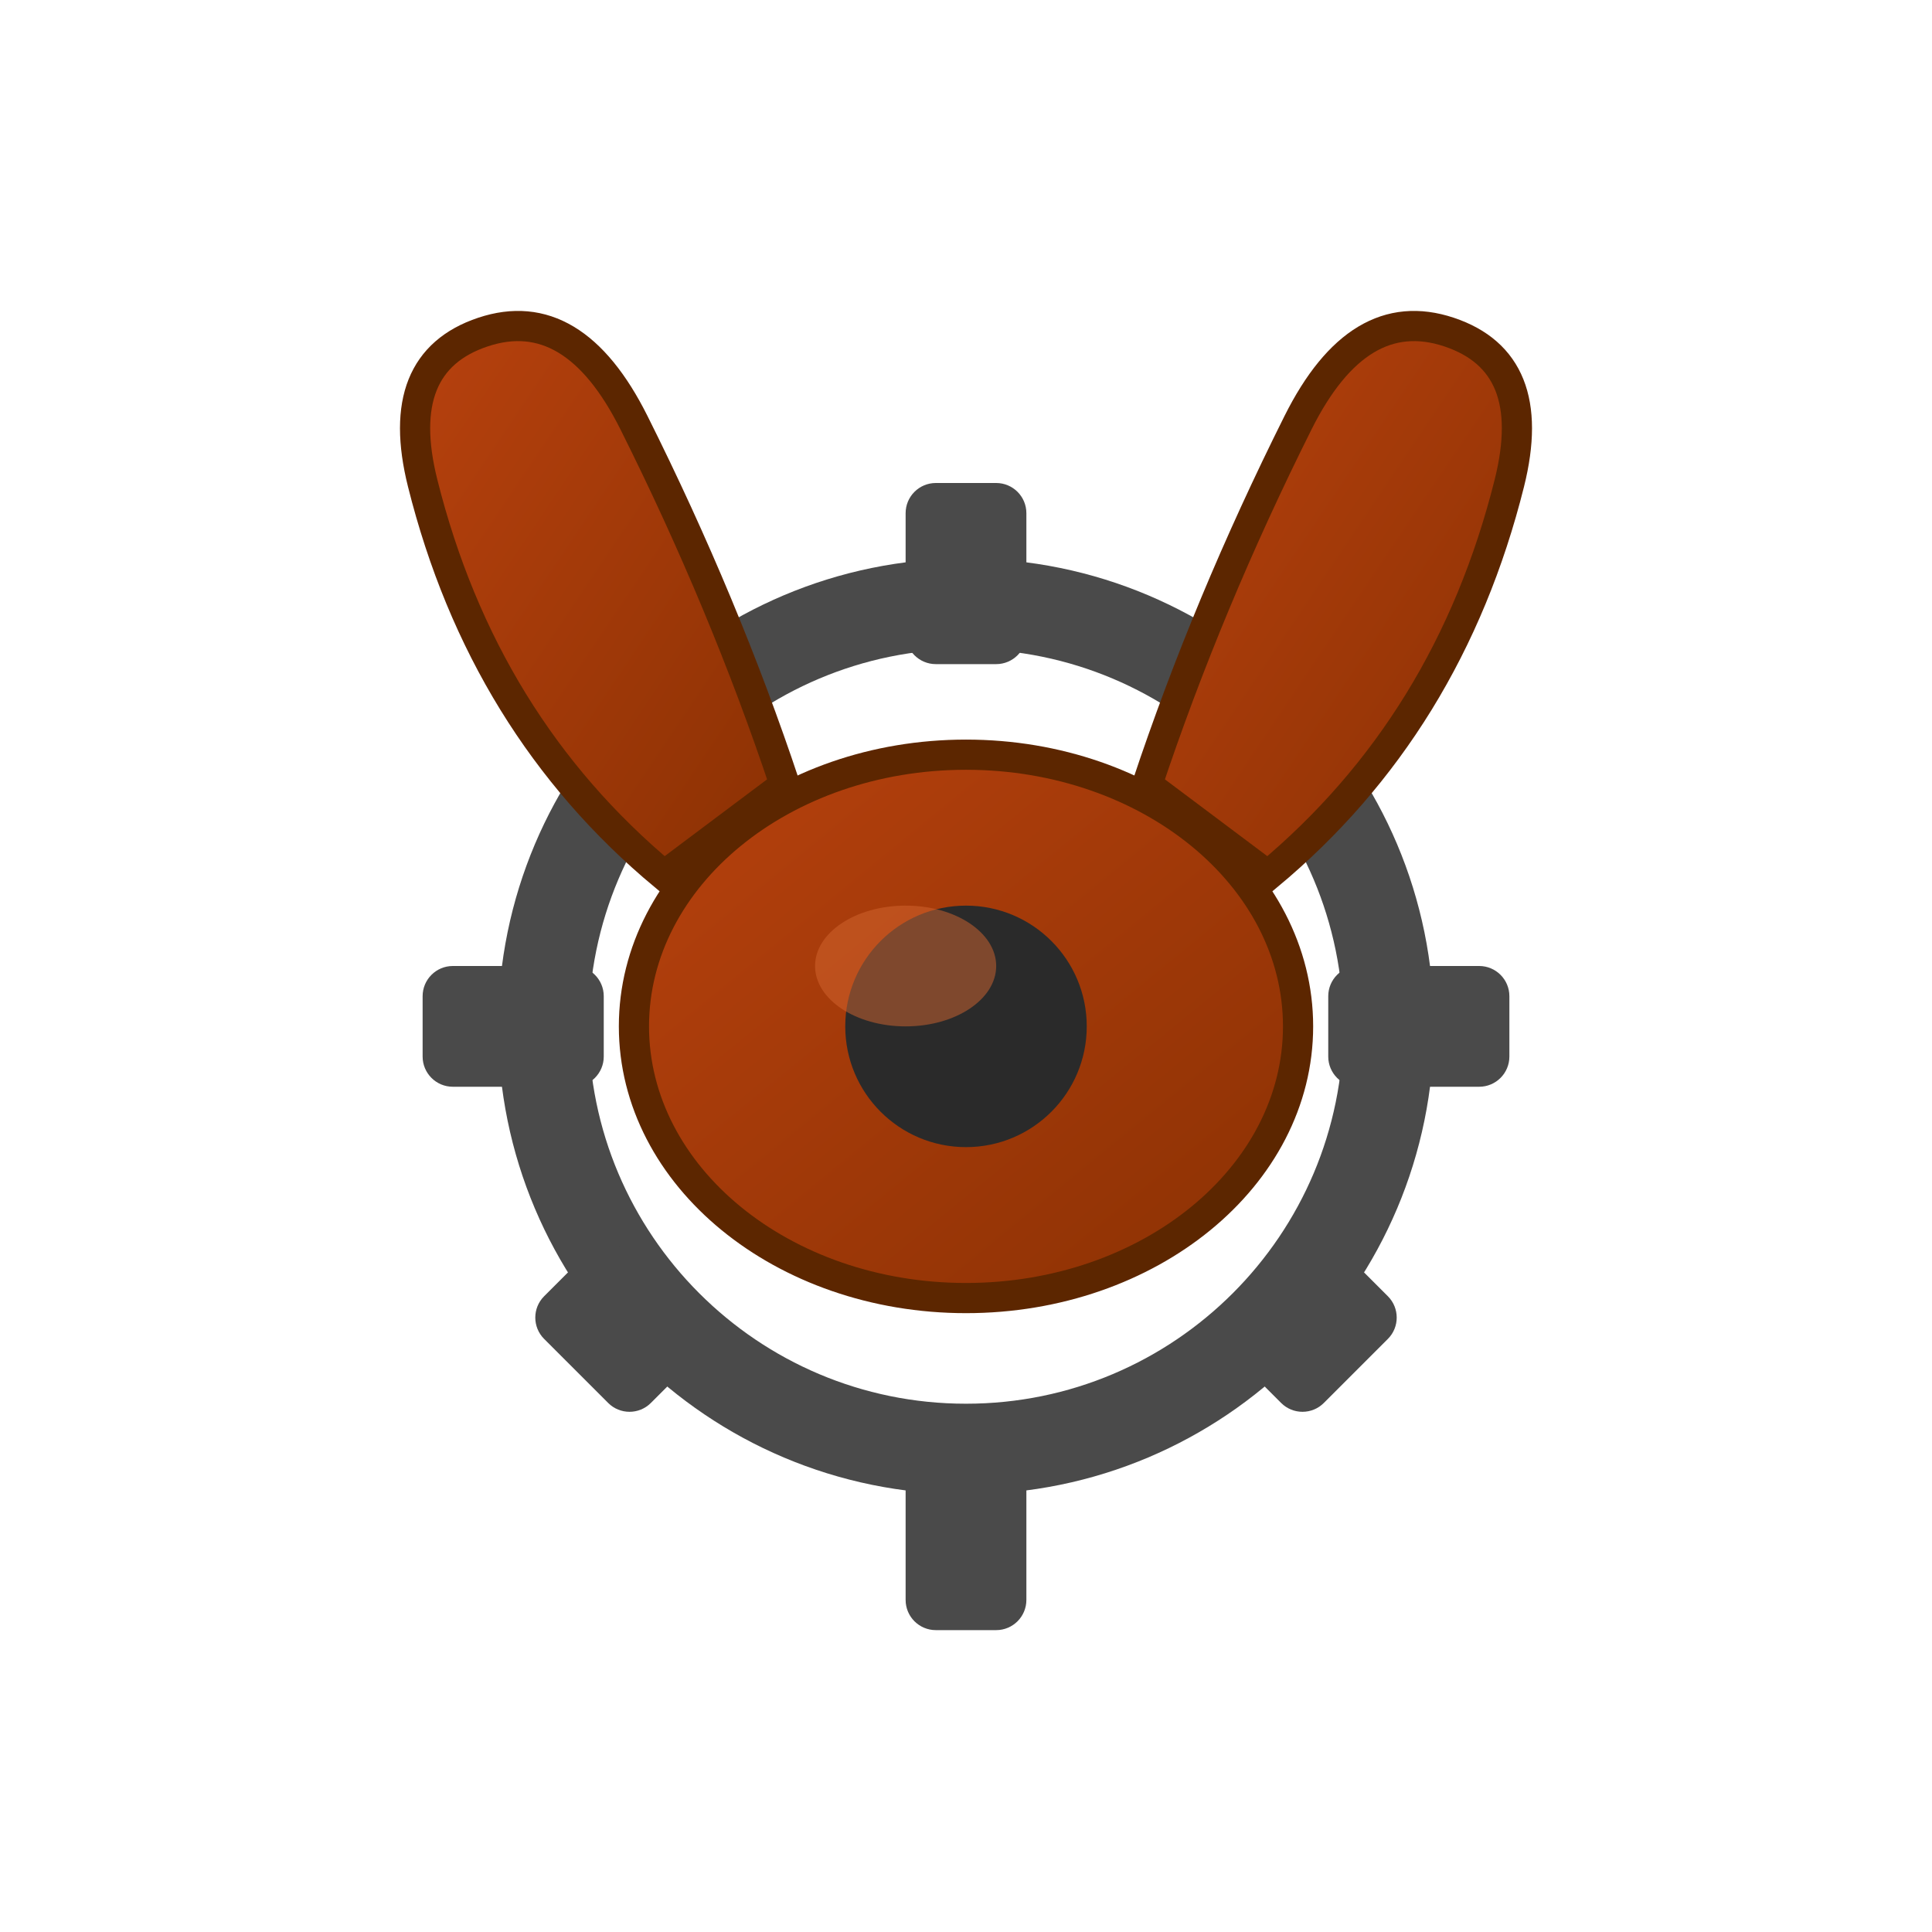
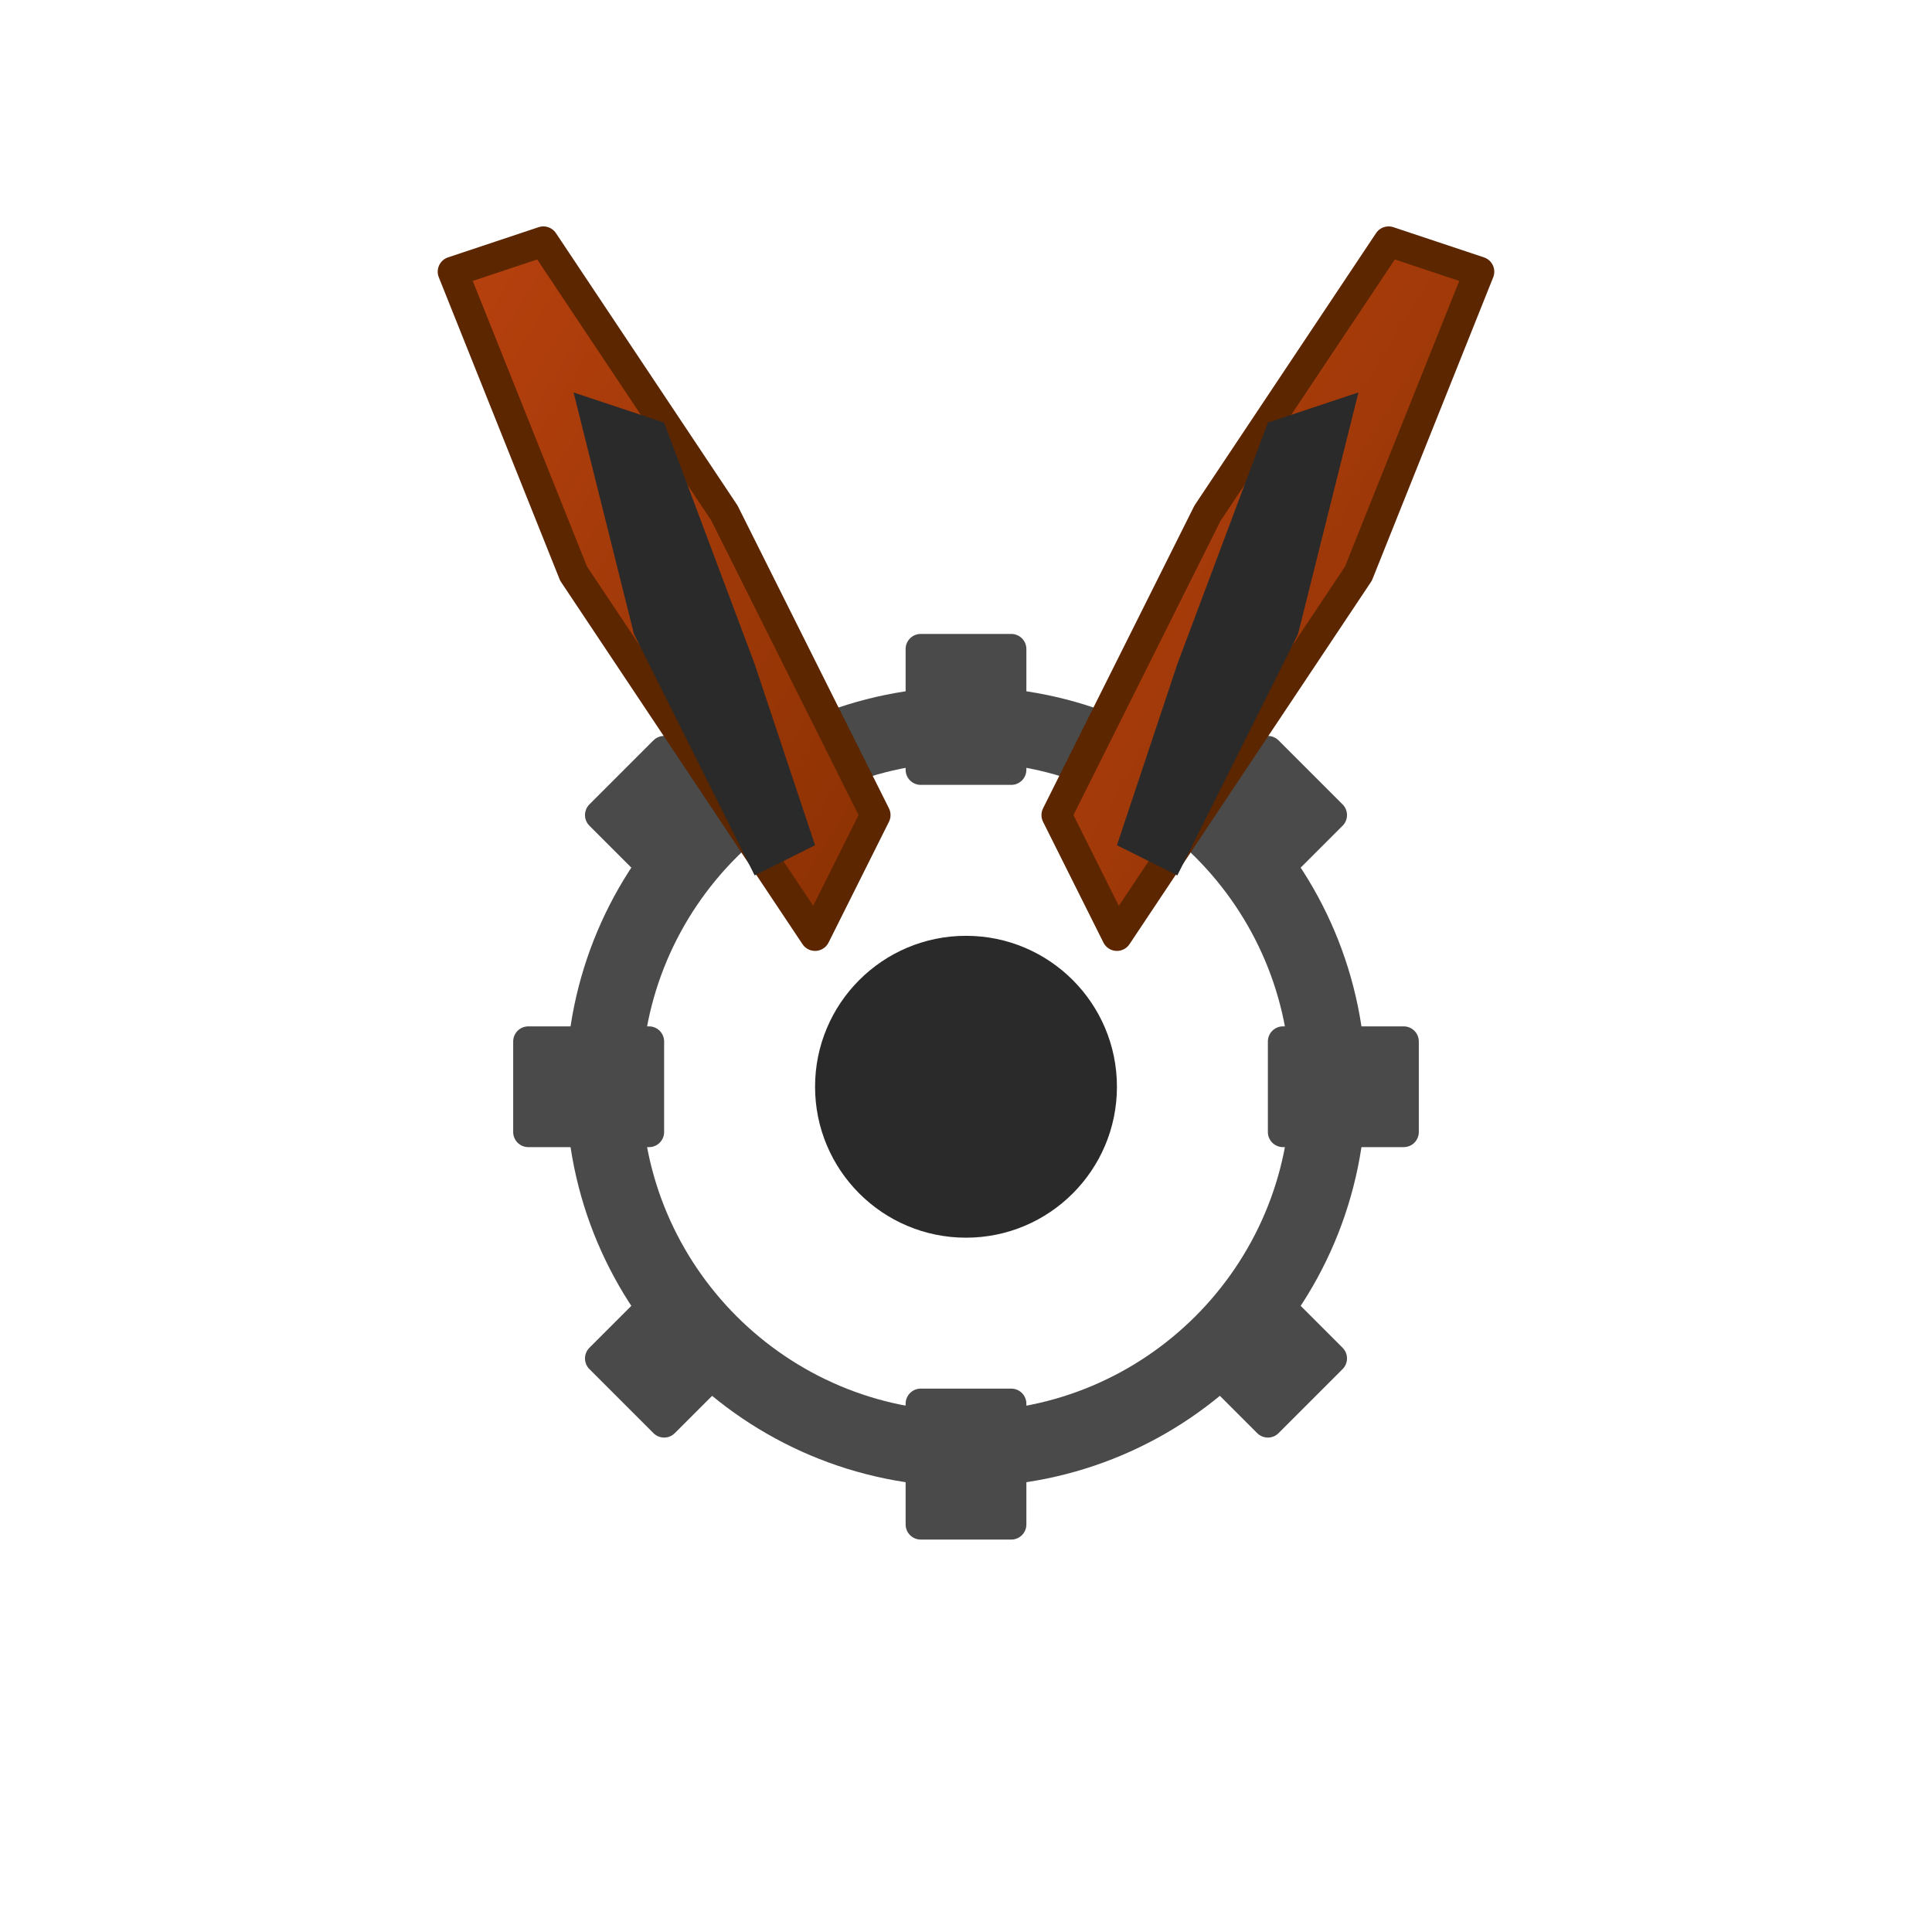
<svg xmlns="http://www.w3.org/2000/svg" viewBox="0 0 128 128">
  <defs>
    <linearGradient id="rustGrad" x1="0%" y1="0%" x2="100%" y2="100%">
      <stop offset="0%" style="stop-color:#B7410E" />
      <stop offset="100%" style="stop-color:#8B3103" />
    </linearGradient>
  </defs>
-   <circle cx="64" cy="68" r="28" fill="none" stroke="#4A4A4A" stroke-width="6" />
+   <circle cx="64" cy="72" r="24" fill="none" stroke="#4A4A4A" stroke-width="5" />
  <g fill="#4A4A4A">
-     <rect x="60" y="32" width="8" height="12" rx="2" />
-     <rect x="60" y="96" width="8" height="12" rx="2" />
-     <rect x="28" y="64" width="12" height="8" rx="2" />
-     <rect x="88" y="64" width="12" height="8" rx="2" />
-     <rect x="36" y="44" width="10" height="8" rx="2" transform="rotate(-45 41 48)" />
-     <rect x="82" y="44" width="10" height="8" rx="2" transform="rotate(45 87 48)" />
-     <rect x="36" y="84" width="10" height="8" rx="2" transform="rotate(45 41 88)" />
-     <rect x="82" y="84" width="10" height="8" rx="2" transform="rotate(-45 87 88)" />
+     <rect x="60" y="42" width="8" height="10" rx="1" />
+     <rect x="60" y="92" width="8" height="10" rx="1" />
+     <rect x="34" y="68" width="10" height="8" rx="1" />
+     <rect x="84" y="68" width="10" height="8" rx="1" />
+     <rect x="40" y="50" width="8" height="8" rx="1" transform="rotate(-45 44 54)" />
+     <rect x="80" y="50" width="8" height="8" rx="1" transform="rotate(45 84 54)" />
+     <rect x="40" y="86" width="8" height="8" rx="1" transform="rotate(45 44 90)" />
+     <rect x="80" y="86" width="8" height="8" rx="1" transform="rotate(-45 84 90)" />
  </g>
-   <path d="M44 58             Q32 48, 28 32            Q26 24, 32 22            Q38 20, 42 28            Q48 40, 52 52            Z" fill="url(#rustGrad)" stroke="#5C2600" stroke-width="2" />
-   <path d="M84 58            Q96 48, 100 32            Q102 24, 96 22            Q90 20, 86 28            Q80 40, 76 52            Z" fill="url(#rustGrad)" stroke="#5C2600" stroke-width="2" />
-   <ellipse cx="64" cy="68" rx="22" ry="18" fill="url(#rustGrad)" stroke="#5C2600" stroke-width="2" />
-   <circle cx="64" cy="68" r="8" fill="#2A2A2A" />
-   <ellipse cx="60" cy="64" rx="6" ry="4" fill="#D4652F" opacity="0.5" />
+   <circle cx="64" cy="72" r="10" fill="#2A2A2A" />
+   <path d="M54 62            L38 38            L30 18            L36 16            L48 34            L58 54            Z" fill="url(#rustGrad)" stroke="#5C2600" stroke-width="2" stroke-linejoin="round" />
+   <path d="M50 58            L42 42            L38 26            L44 28            L50 44            L54 56            Z" fill="#2A2A2A" />
+   <path d="M74 62            L90 38            L98 18            L92 16            L80 34            L70 54            Z" fill="url(#rustGrad)" stroke="#5C2600" stroke-width="2" stroke-linejoin="round" />
+   <path d="M78 58            L86 42            L90 26            L84 28            L78 44            L74 56            Z" fill="#2A2A2A" />
</svg>
